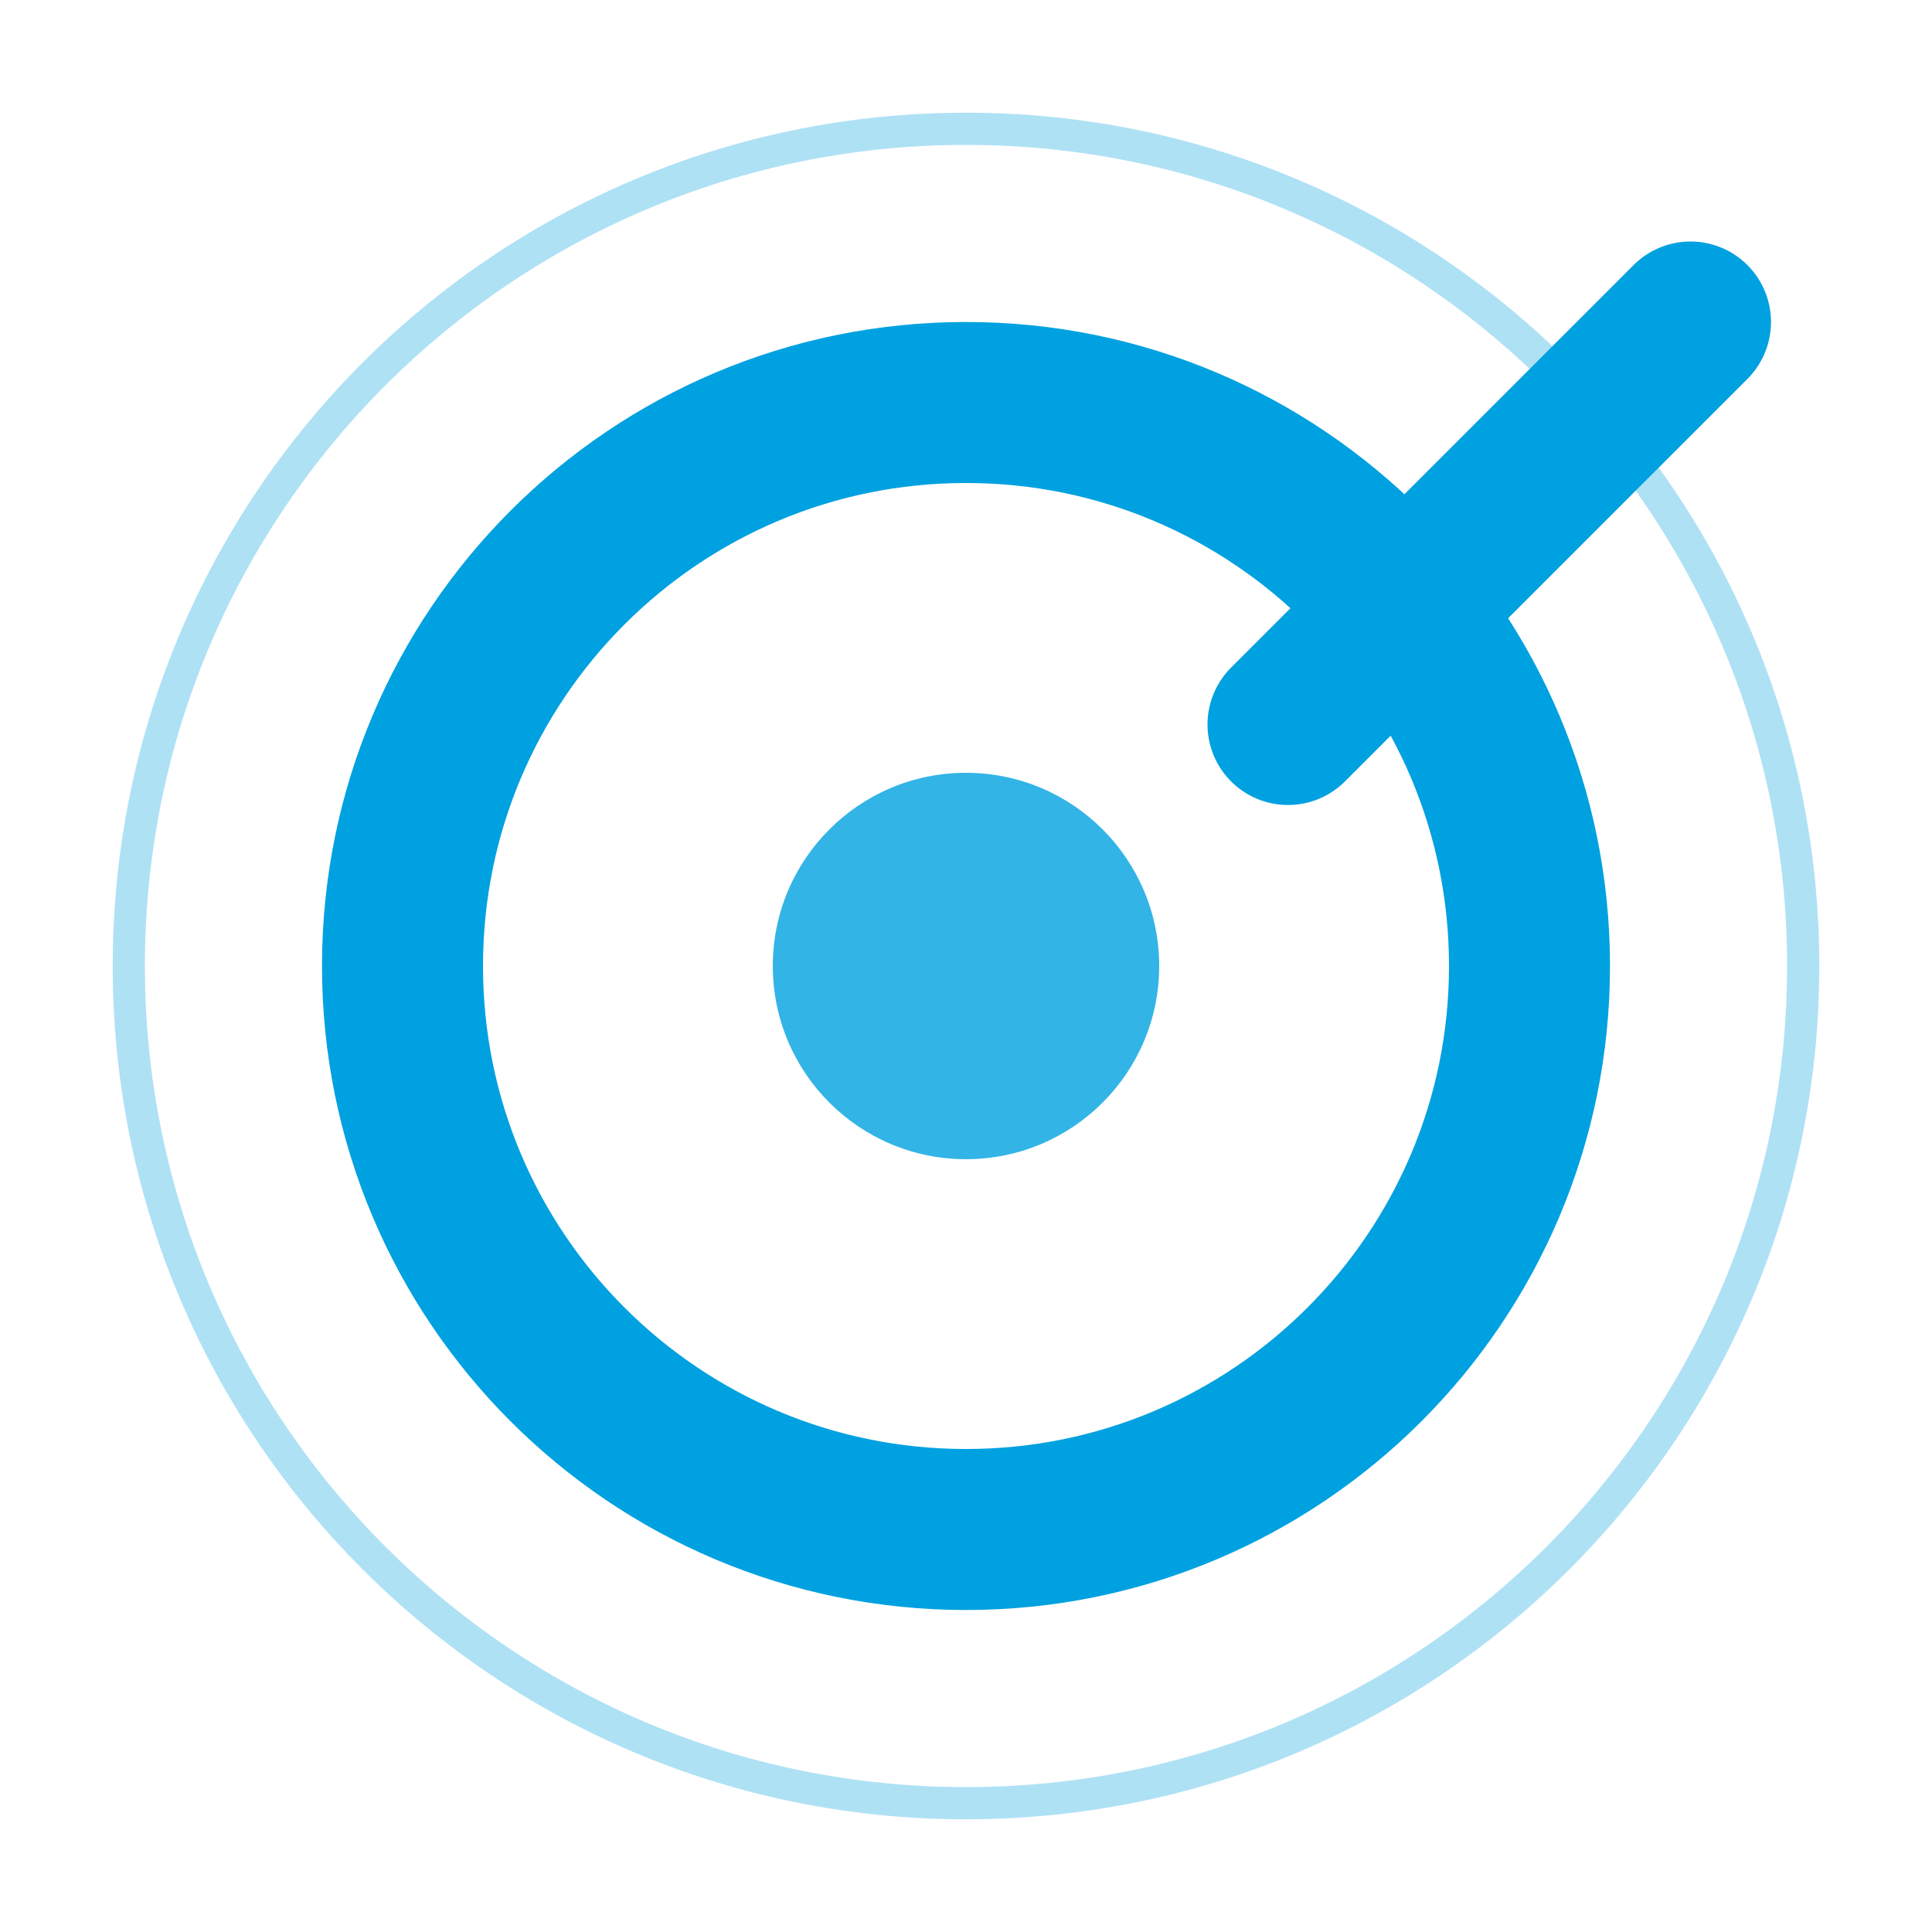
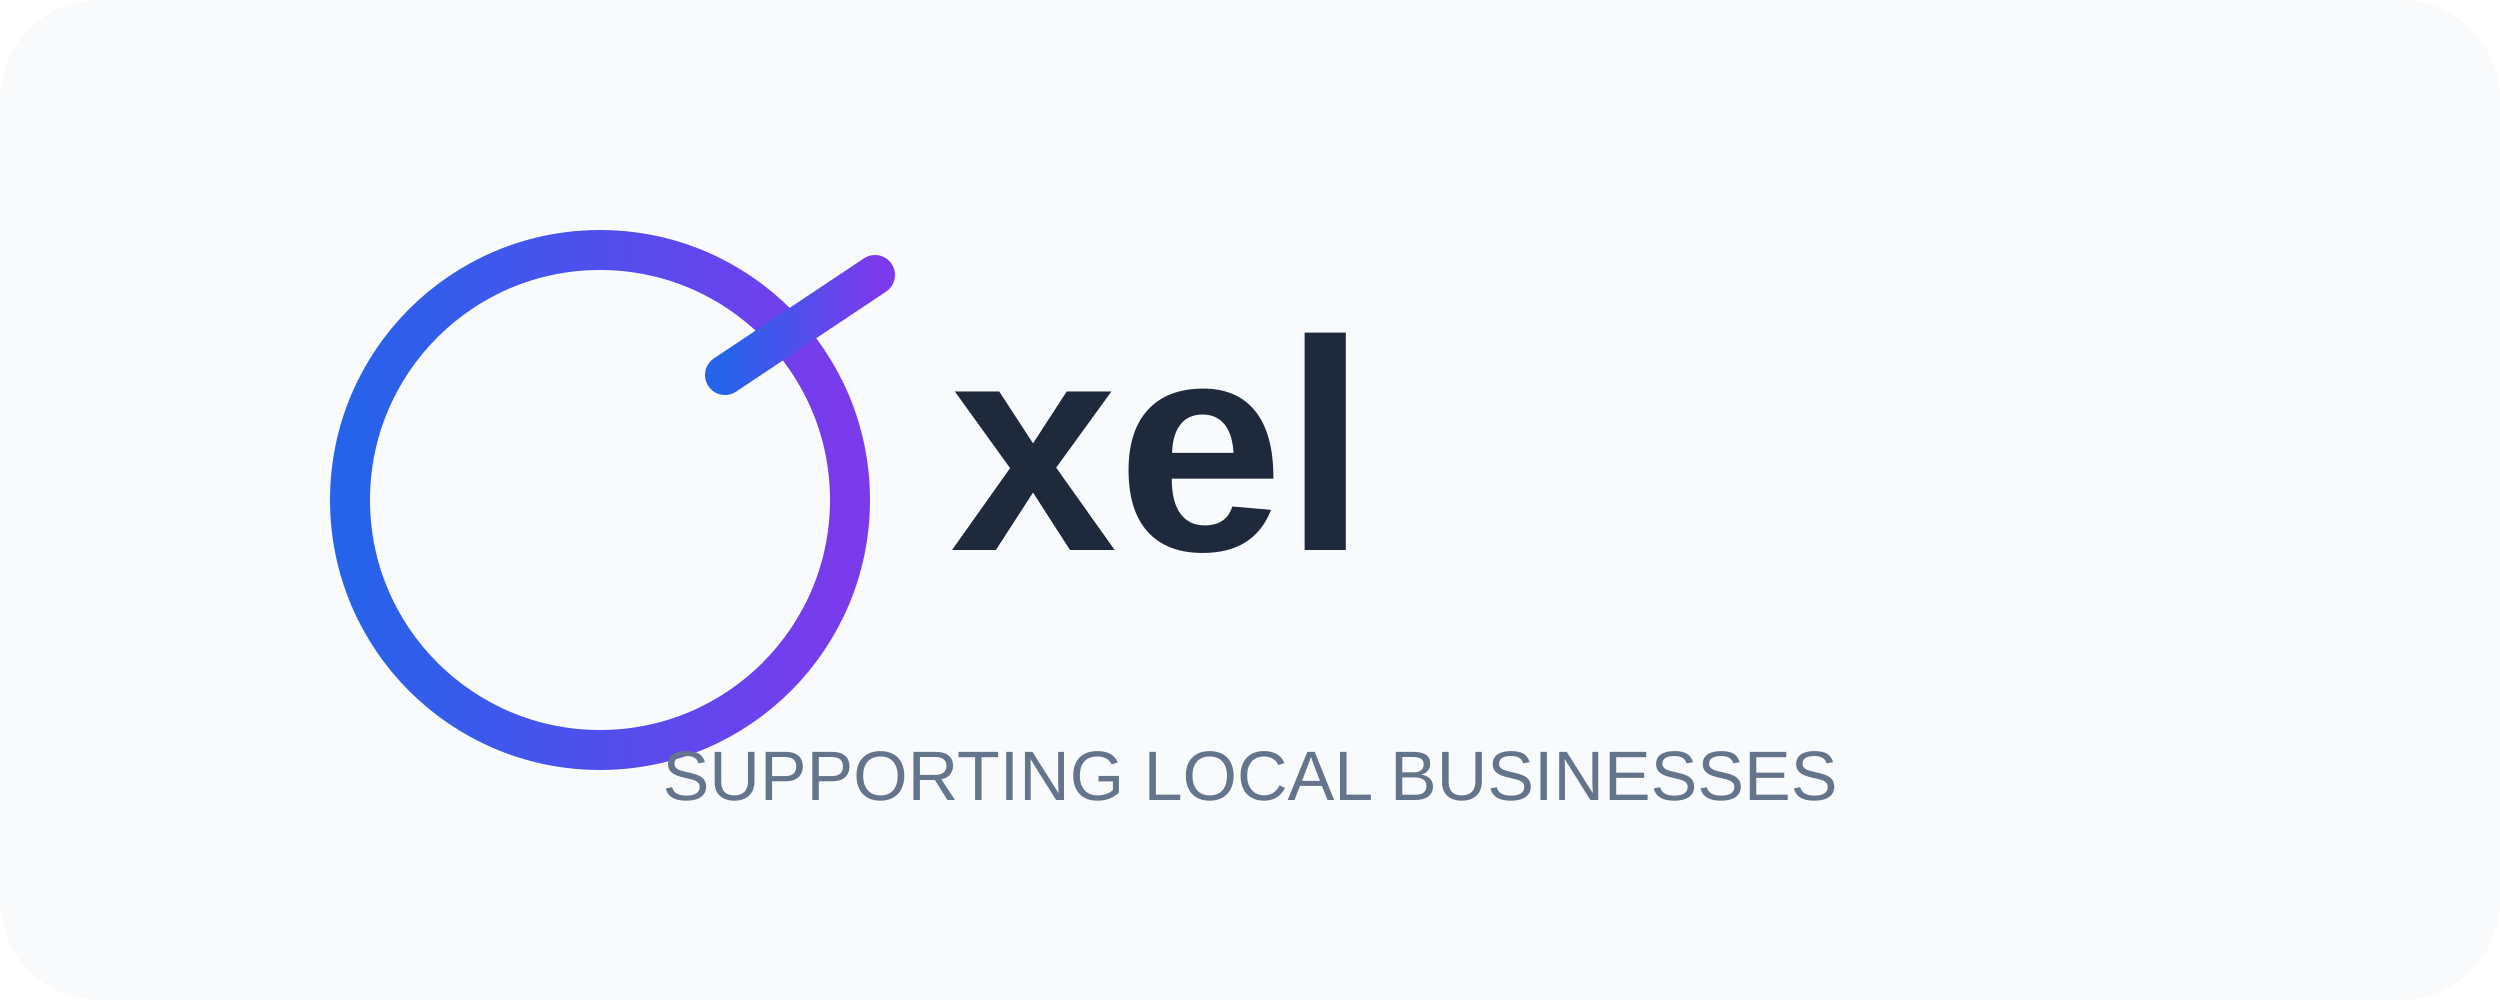
- <svg xmlns="http://www.w3.org/2000/svg" width="120" height="120" viewBox="0 0 120 120">
-   <circle cx="60" cy="60" r="52" fill="none" stroke="#00A1E050" stroke-width="2" />
-   <path d="M25,60 A35,35 0 1 1 95,60 A35,35 0 1 1 25,60 Z" fill="none" stroke="#00A1E0" stroke-width="10" stroke-linecap="round" />
-   <path d="M80,45 L105,20" fill="none" stroke="#00A1E0" stroke-width="10" stroke-linecap="round" />
-   <circle cx="60" cy="60" r="12" fill="#00A1E0" opacity="0.8">
-     <animate attributeName="r" values="12;15;12" dur="3s" repeatCount="indefinite" />
-   </circle>
+ <svg xmlns="http://www.w3.org/2000/svg" viewBox="0 0 500 200" width="500" height="200">
+   <defs>
+     <linearGradient id="gradient" x1="0%" y1="0%" x2="100%" y2="0%">
+       <stop offset="0%" stop-color="#2563eb" />
+       <stop offset="100%" stop-color="#7c3aed" />
+     </linearGradient>
+   </defs>
+   <rect width="500" height="200" fill="#f8fafc" rx="20" />
+   <circle cx="120" cy="100" r="50" fill="none" stroke="url(#gradient)" stroke-width="8" />
+   <path d="M145 75L175 55" stroke="url(#gradient)" stroke-width="8" stroke-linecap="round" />
+   <text x="190" y="110" font-family="Arial, sans-serif" font-size="60" font-weight="700" fill="#1e293b">xel</text>
+   <text x="250" y="160" text-anchor="middle" font-family="Arial, sans-serif" font-size="14" font-weight="500" fill="#64748b">SUPPORTING LOCAL BUSINESSES</text>
</svg>
